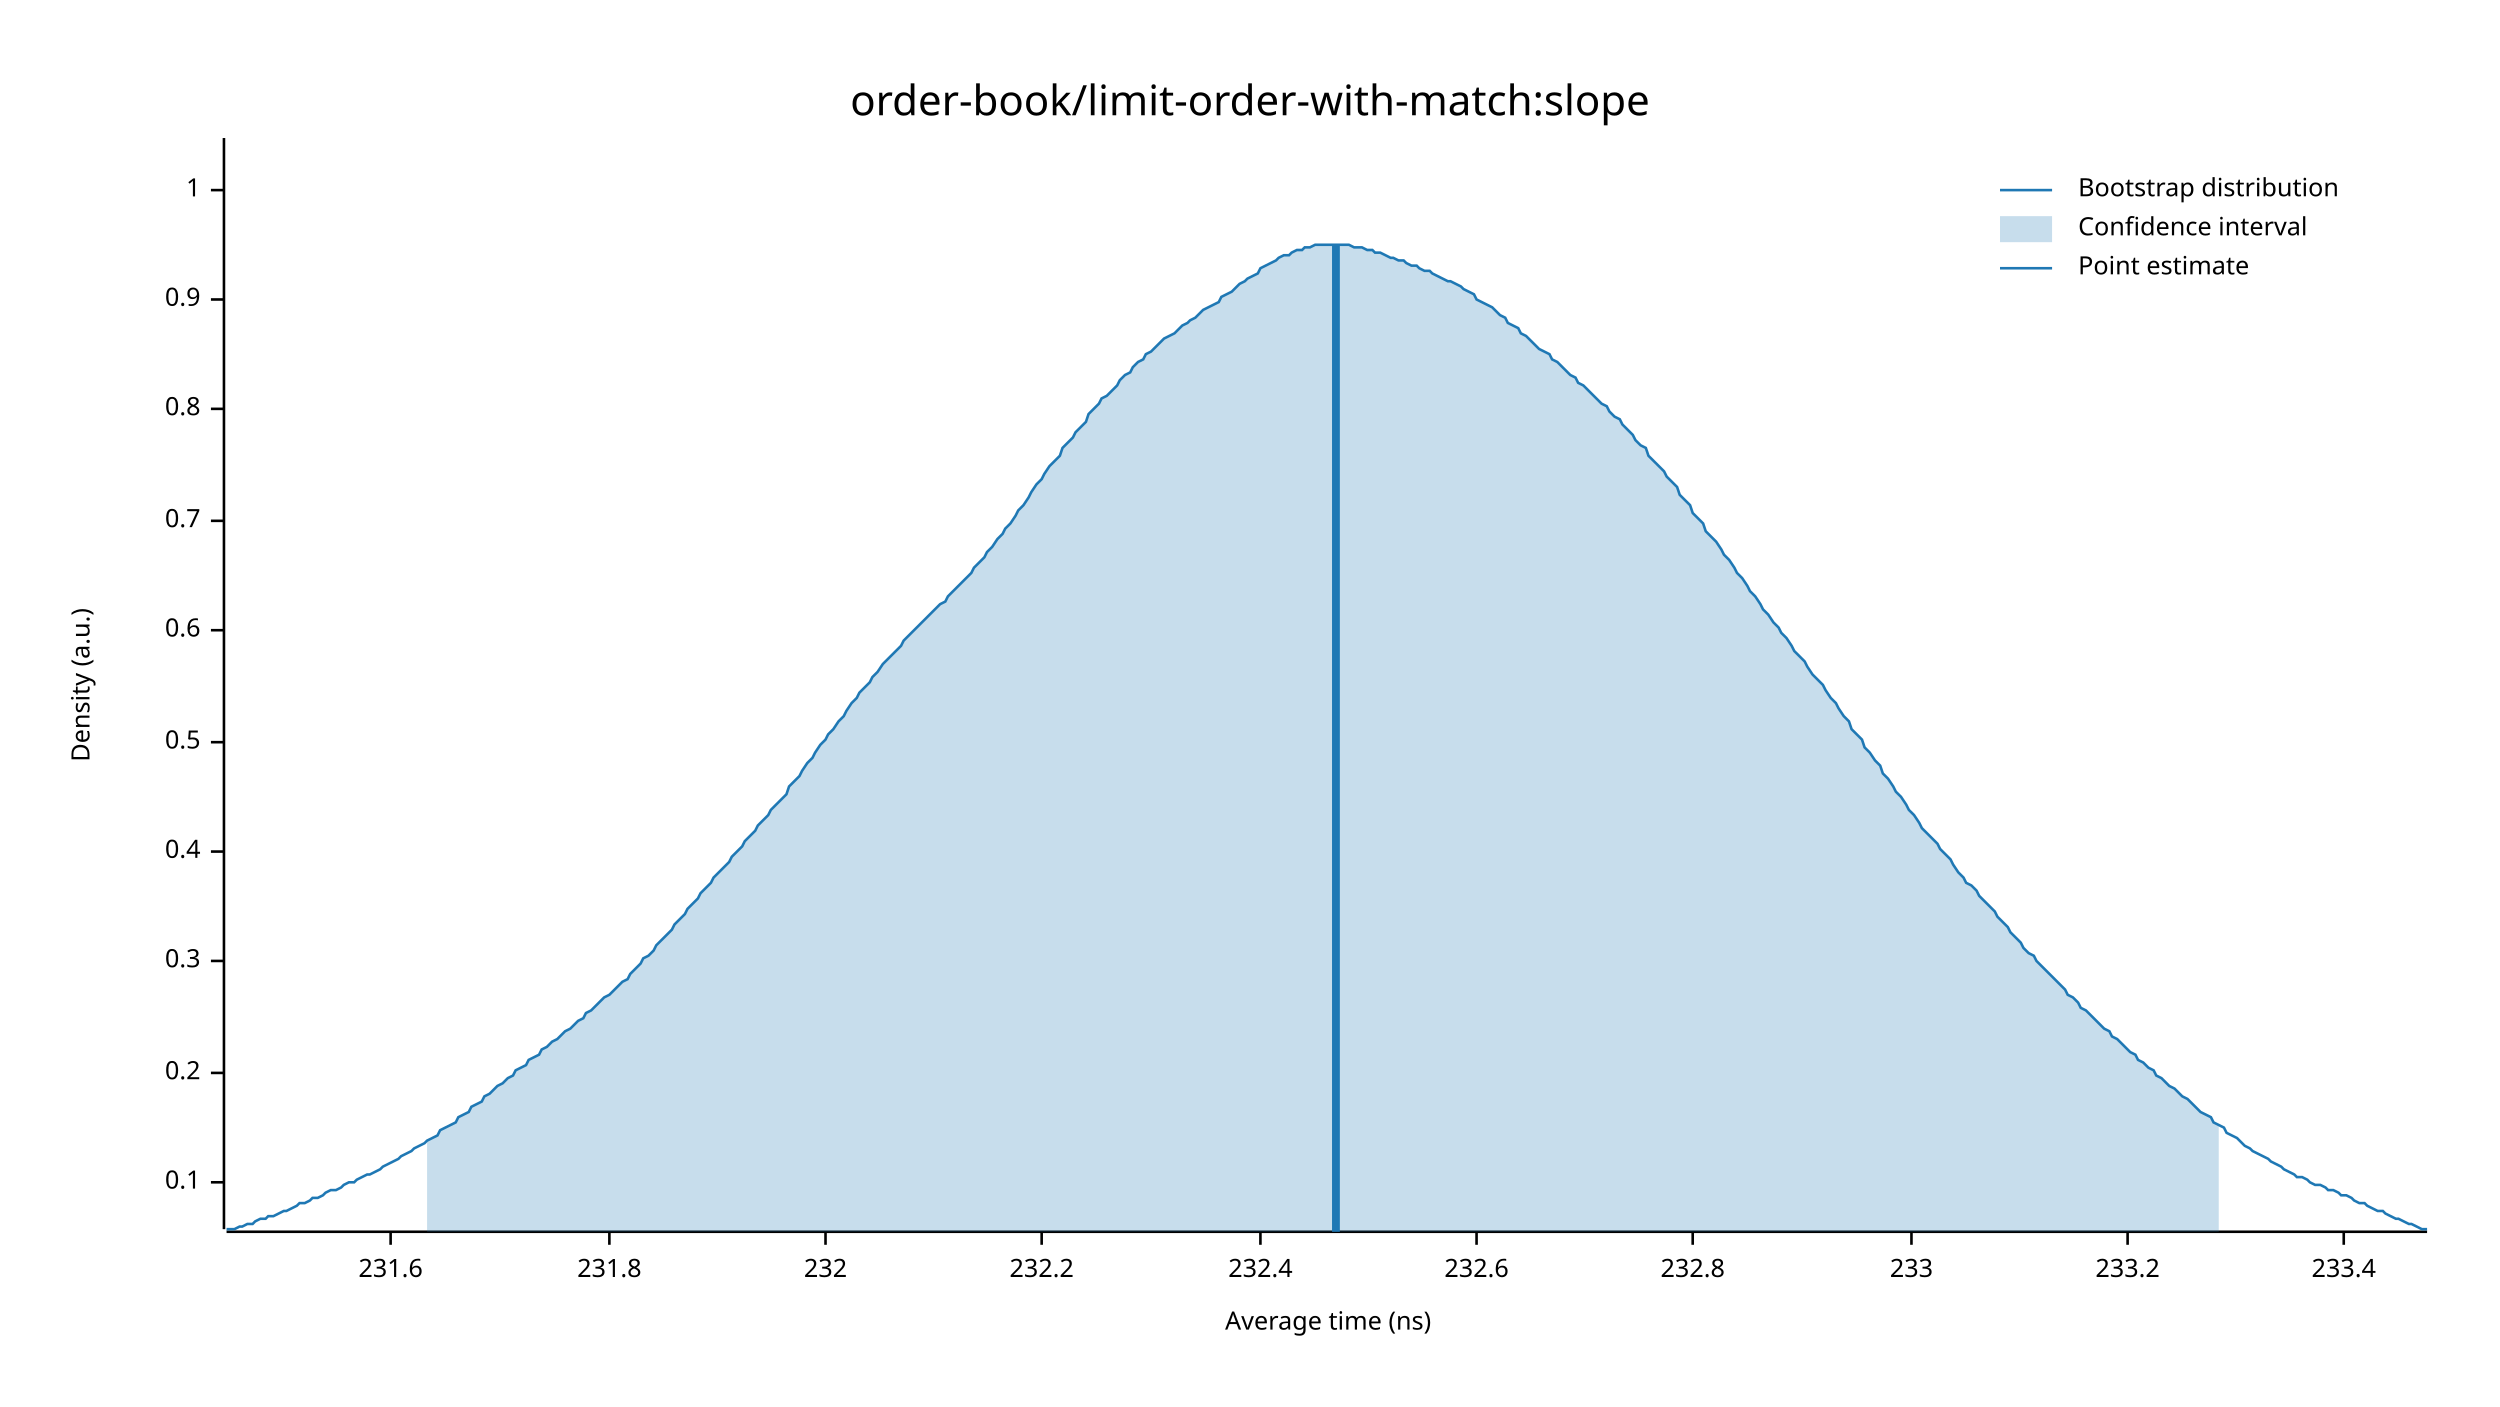
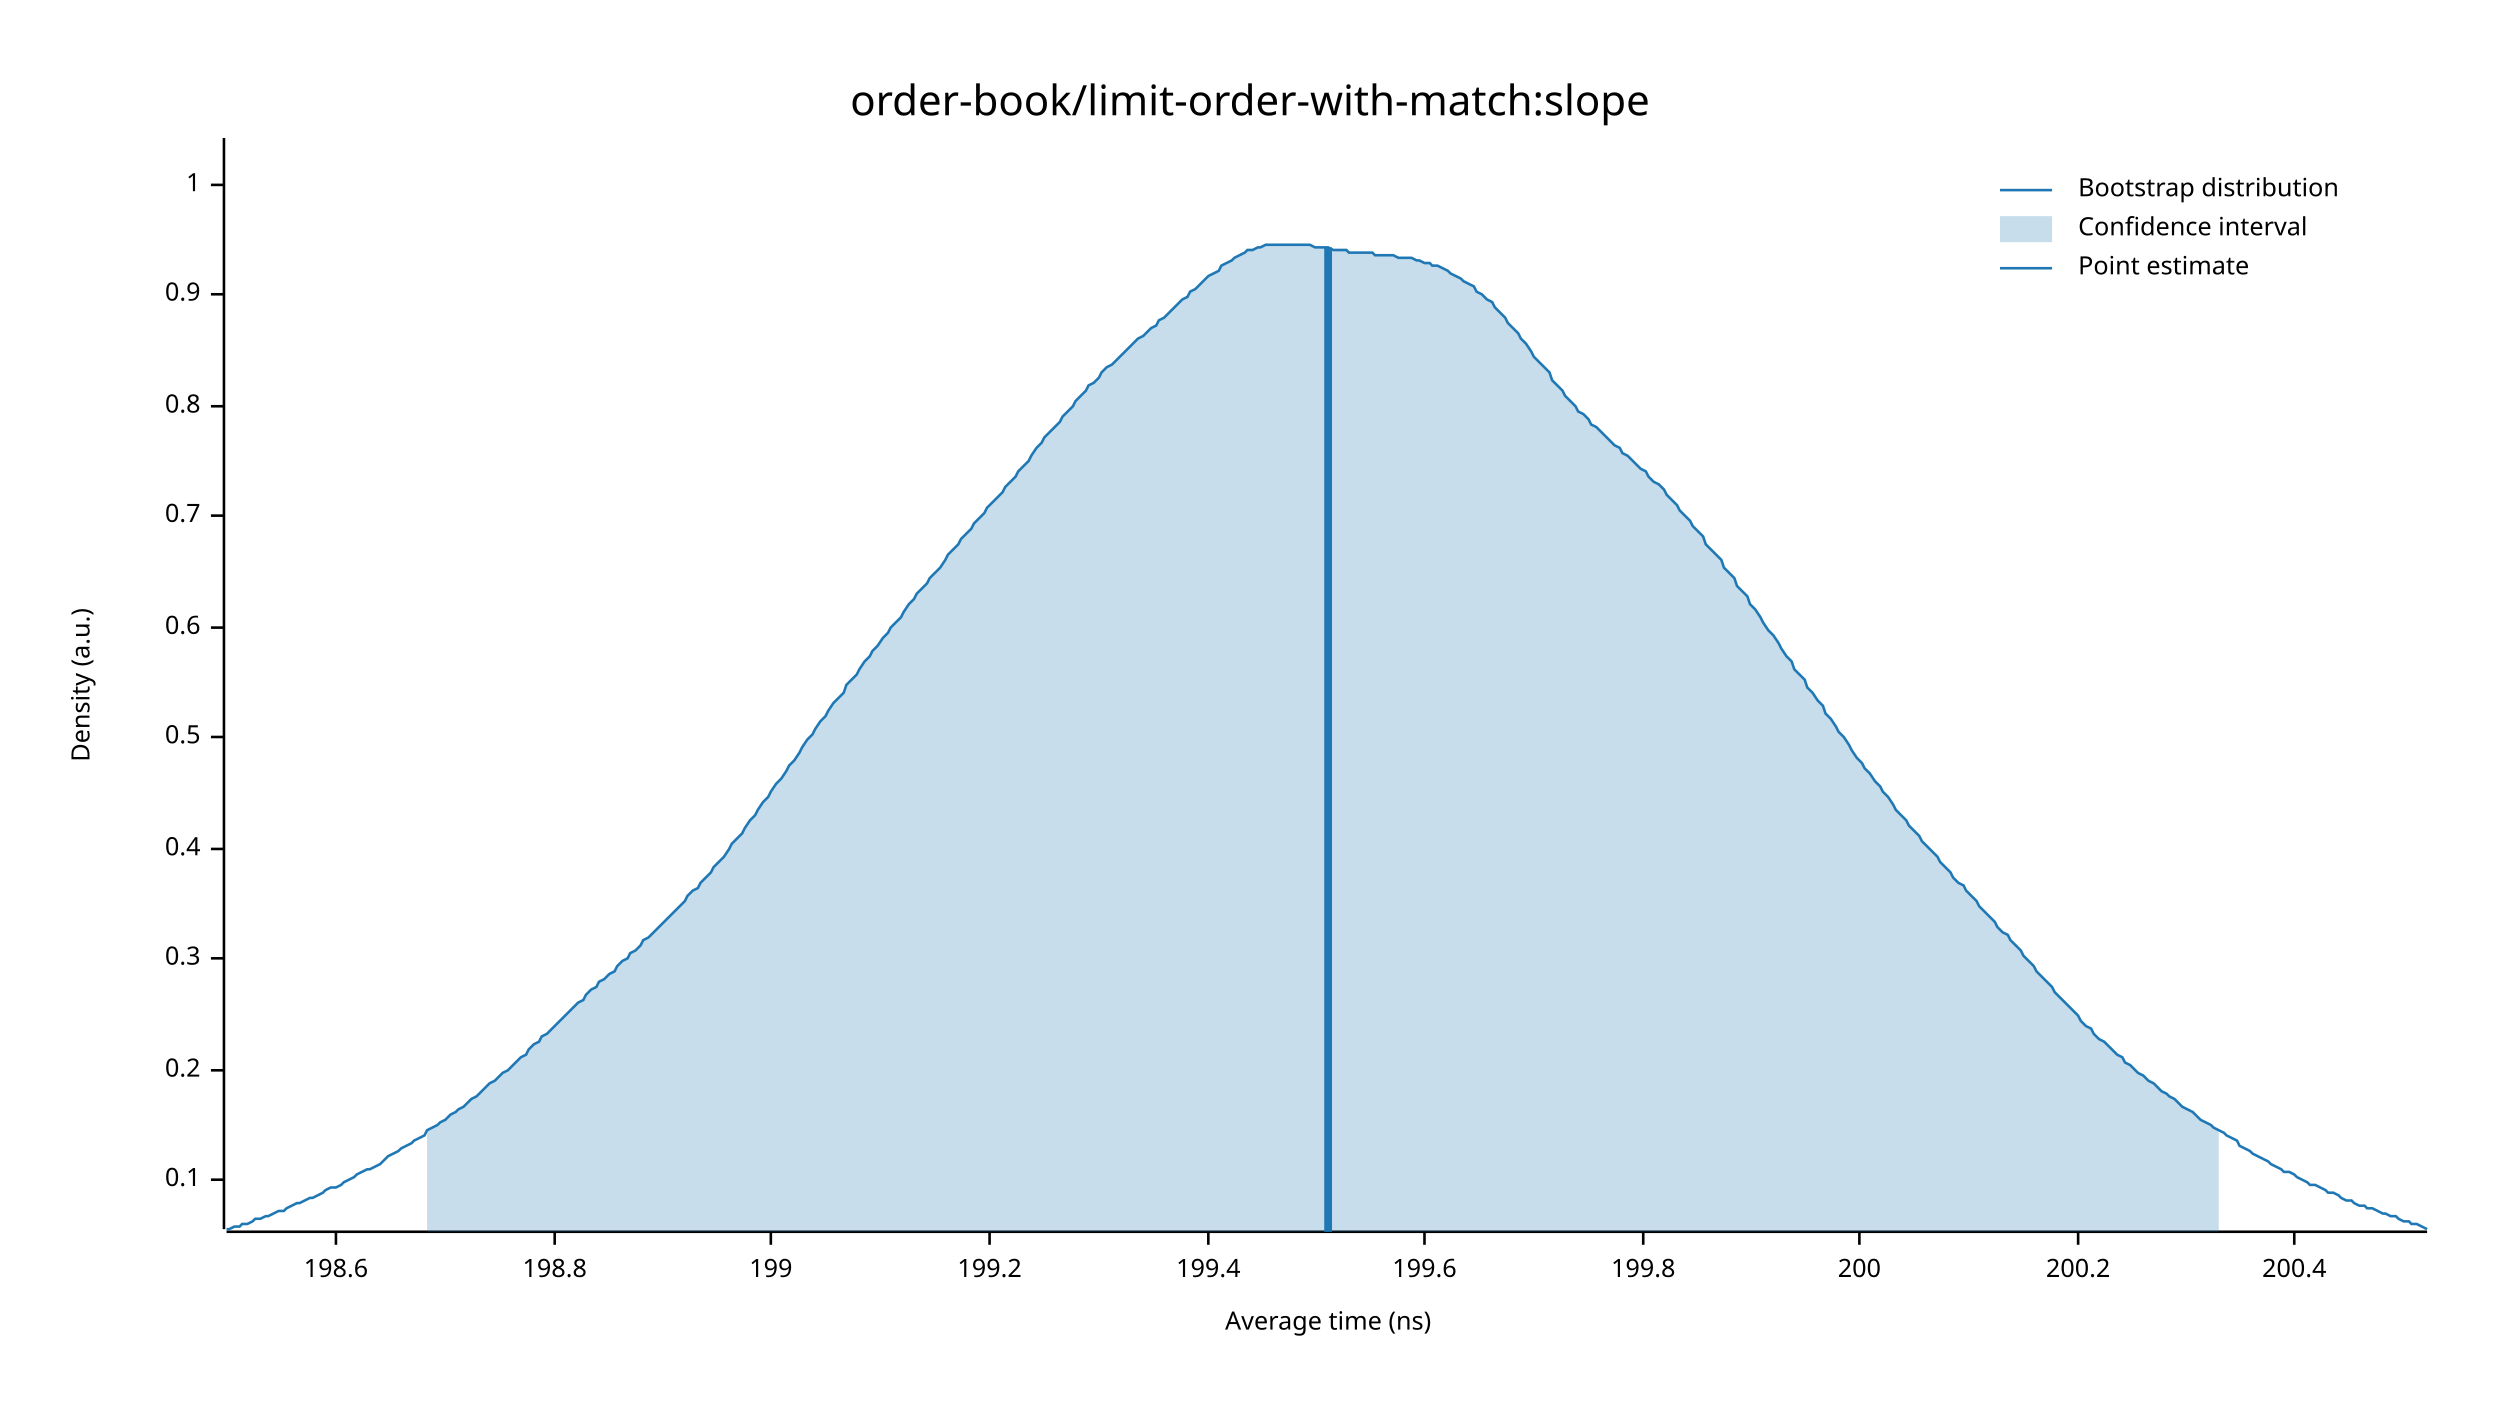
<svg xmlns="http://www.w3.org/2000/svg" width="960" height="540" viewBox="0 0 960 540">
  <text x="480" y="32" dy="0.76em" text-anchor="middle" font-family="sans-serif" font-size="16.129" opacity="1" fill="#000000">
order-book/limit-order-with-match:slope
</text>
  <text x="27" y="263" dy="0.76em" text-anchor="middle" font-family="sans-serif" font-size="9.677" opacity="1" fill="#000000" transform="rotate(270, 27, 263)">
Density (a.u.)
</text>
  <text x="510" y="513" dy="-0.5ex" text-anchor="middle" font-family="sans-serif" font-size="9.677" opacity="1" fill="#000000">
Average time (ns)
</text>
  <polyline fill="none" opacity="1" stroke="#000000" stroke-width="1" points="86,53 86,472 " />
-   <text x="77" y="454" dy="0.5ex" text-anchor="end" font-family="sans-serif" font-size="9.677" opacity="1" fill="#000000">
+   <text x="77" y="453" dy="0.5ex" text-anchor="end" font-family="sans-serif" font-size="9.677" opacity="1" fill="#000000">
0.1
</text>
-   <polyline fill="none" opacity="1" stroke="#000000" stroke-width="1" points="81,454 86,454 " />
-   <text x="77" y="412" dy="0.5ex" text-anchor="end" font-family="sans-serif" font-size="9.677" opacity="1" fill="#000000">
+   <polyline fill="none" opacity="1" stroke="#000000" stroke-width="1" points="81,453 86,453 " />
+   <text x="77" y="411" dy="0.5ex" text-anchor="end" font-family="sans-serif" font-size="9.677" opacity="1" fill="#000000">
0.2
</text>
-   <polyline fill="none" opacity="1" stroke="#000000" stroke-width="1" points="81,412 86,412 " />
-   <text x="77" y="369" dy="0.5ex" text-anchor="end" font-family="sans-serif" font-size="9.677" opacity="1" fill="#000000">
+   <polyline fill="none" opacity="1" stroke="#000000" stroke-width="1" points="81,411 86,411 " />
+   <text x="77" y="368" dy="0.5ex" text-anchor="end" font-family="sans-serif" font-size="9.677" opacity="1" fill="#000000">
0.3
</text>
-   <polyline fill="none" opacity="1" stroke="#000000" stroke-width="1" points="81,369 86,369 " />
-   <text x="77" y="327" dy="0.5ex" text-anchor="end" font-family="sans-serif" font-size="9.677" opacity="1" fill="#000000">
+   <polyline fill="none" opacity="1" stroke="#000000" stroke-width="1" points="81,368 86,368 " />
+   <text x="77" y="326" dy="0.5ex" text-anchor="end" font-family="sans-serif" font-size="9.677" opacity="1" fill="#000000">
0.4
</text>
-   <polyline fill="none" opacity="1" stroke="#000000" stroke-width="1" points="81,327 86,327 " />
-   <text x="77" y="285" dy="0.5ex" text-anchor="end" font-family="sans-serif" font-size="9.677" opacity="1" fill="#000000">
+   <polyline fill="none" opacity="1" stroke="#000000" stroke-width="1" points="81,326 86,326 " />
+   <text x="77" y="283" dy="0.5ex" text-anchor="end" font-family="sans-serif" font-size="9.677" opacity="1" fill="#000000">
0.5
</text>
-   <polyline fill="none" opacity="1" stroke="#000000" stroke-width="1" points="81,285 86,285 " />
-   <text x="77" y="242" dy="0.5ex" text-anchor="end" font-family="sans-serif" font-size="9.677" opacity="1" fill="#000000">
+   <polyline fill="none" opacity="1" stroke="#000000" stroke-width="1" points="81,283 86,283 " />
+   <text x="77" y="241" dy="0.5ex" text-anchor="end" font-family="sans-serif" font-size="9.677" opacity="1" fill="#000000">
0.6
</text>
-   <polyline fill="none" opacity="1" stroke="#000000" stroke-width="1" points="81,242 86,242 " />
-   <text x="77" y="200" dy="0.5ex" text-anchor="end" font-family="sans-serif" font-size="9.677" opacity="1" fill="#000000">
+   <polyline fill="none" opacity="1" stroke="#000000" stroke-width="1" points="81,241 86,241 " />
+   <text x="77" y="198" dy="0.5ex" text-anchor="end" font-family="sans-serif" font-size="9.677" opacity="1" fill="#000000">
0.7
</text>
-   <polyline fill="none" opacity="1" stroke="#000000" stroke-width="1" points="81,200 86,200 " />
-   <text x="77" y="157" dy="0.5ex" text-anchor="end" font-family="sans-serif" font-size="9.677" opacity="1" fill="#000000">
+   <polyline fill="none" opacity="1" stroke="#000000" stroke-width="1" points="81,198 86,198 " />
+   <text x="77" y="156" dy="0.5ex" text-anchor="end" font-family="sans-serif" font-size="9.677" opacity="1" fill="#000000">
0.8
</text>
-   <polyline fill="none" opacity="1" stroke="#000000" stroke-width="1" points="81,157 86,157 " />
-   <text x="77" y="115" dy="0.5ex" text-anchor="end" font-family="sans-serif" font-size="9.677" opacity="1" fill="#000000">
+   <polyline fill="none" opacity="1" stroke="#000000" stroke-width="1" points="81,156 86,156 " />
+   <text x="77" y="113" dy="0.5ex" text-anchor="end" font-family="sans-serif" font-size="9.677" opacity="1" fill="#000000">
0.9
</text>
-   <polyline fill="none" opacity="1" stroke="#000000" stroke-width="1" points="81,115 86,115 " />
-   <text x="77" y="73" dy="0.5ex" text-anchor="end" font-family="sans-serif" font-size="9.677" opacity="1" fill="#000000">
+   <polyline fill="none" opacity="1" stroke="#000000" stroke-width="1" points="81,113 86,113 " />
+   <text x="77" y="71" dy="0.5ex" text-anchor="end" font-family="sans-serif" font-size="9.677" opacity="1" fill="#000000">
1
</text>
-   <polyline fill="none" opacity="1" stroke="#000000" stroke-width="1" points="81,73 86,73 " />
+   <polyline fill="none" opacity="1" stroke="#000000" stroke-width="1" points="81,71 86,71 " />
  <polyline fill="none" opacity="1" stroke="#000000" stroke-width="1" points="87,473 932,473 " />
-   <text x="150" y="483" dy="0.76em" text-anchor="middle" font-family="sans-serif" font-size="9.677" opacity="1" fill="#000000">
- 231.6
+   <text x="129" y="483" dy="0.76em" text-anchor="middle" font-family="sans-serif" font-size="9.677" opacity="1" fill="#000000">
+ 198.6
</text>
-   <polyline fill="none" opacity="1" stroke="#000000" stroke-width="1" points="150,473 150,478 " />
-   <text x="234" y="483" dy="0.76em" text-anchor="middle" font-family="sans-serif" font-size="9.677" opacity="1" fill="#000000">
- 231.8
+   <polyline fill="none" opacity="1" stroke="#000000" stroke-width="1" points="129,473 129,478 " />
+   <text x="213" y="483" dy="0.76em" text-anchor="middle" font-family="sans-serif" font-size="9.677" opacity="1" fill="#000000">
+ 198.8
</text>
-   <polyline fill="none" opacity="1" stroke="#000000" stroke-width="1" points="234,473 234,478 " />
-   <text x="317" y="483" dy="0.76em" text-anchor="middle" font-family="sans-serif" font-size="9.677" opacity="1" fill="#000000">
- 232
+   <polyline fill="none" opacity="1" stroke="#000000" stroke-width="1" points="213,473 213,478 " />
+   <text x="296" y="483" dy="0.76em" text-anchor="middle" font-family="sans-serif" font-size="9.677" opacity="1" fill="#000000">
+ 199
</text>
-   <polyline fill="none" opacity="1" stroke="#000000" stroke-width="1" points="317,473 317,478 " />
-   <text x="400" y="483" dy="0.76em" text-anchor="middle" font-family="sans-serif" font-size="9.677" opacity="1" fill="#000000">
- 232.2
+   <polyline fill="none" opacity="1" stroke="#000000" stroke-width="1" points="296,473 296,478 " />
+   <text x="380" y="483" dy="0.76em" text-anchor="middle" font-family="sans-serif" font-size="9.677" opacity="1" fill="#000000">
+ 199.2
</text>
-   <polyline fill="none" opacity="1" stroke="#000000" stroke-width="1" points="400,473 400,478 " />
-   <text x="484" y="483" dy="0.76em" text-anchor="middle" font-family="sans-serif" font-size="9.677" opacity="1" fill="#000000">
- 232.4
+   <polyline fill="none" opacity="1" stroke="#000000" stroke-width="1" points="380,473 380,478 " />
+   <text x="464" y="483" dy="0.76em" text-anchor="middle" font-family="sans-serif" font-size="9.677" opacity="1" fill="#000000">
+ 199.4
</text>
-   <polyline fill="none" opacity="1" stroke="#000000" stroke-width="1" points="484,473 484,478 " />
-   <text x="567" y="483" dy="0.76em" text-anchor="middle" font-family="sans-serif" font-size="9.677" opacity="1" fill="#000000">
- 232.6
+   <polyline fill="none" opacity="1" stroke="#000000" stroke-width="1" points="464,473 464,478 " />
+   <text x="547" y="483" dy="0.76em" text-anchor="middle" font-family="sans-serif" font-size="9.677" opacity="1" fill="#000000">
+ 199.6
</text>
-   <polyline fill="none" opacity="1" stroke="#000000" stroke-width="1" points="567,473 567,478 " />
-   <text x="650" y="483" dy="0.76em" text-anchor="middle" font-family="sans-serif" font-size="9.677" opacity="1" fill="#000000">
- 232.8
+   <polyline fill="none" opacity="1" stroke="#000000" stroke-width="1" points="547,473 547,478 " />
+   <text x="631" y="483" dy="0.76em" text-anchor="middle" font-family="sans-serif" font-size="9.677" opacity="1" fill="#000000">
+ 199.8
</text>
-   <polyline fill="none" opacity="1" stroke="#000000" stroke-width="1" points="650,473 650,478 " />
-   <text x="734" y="483" dy="0.76em" text-anchor="middle" font-family="sans-serif" font-size="9.677" opacity="1" fill="#000000">
- 233
+   <polyline fill="none" opacity="1" stroke="#000000" stroke-width="1" points="631,473 631,478 " />
+   <text x="714" y="483" dy="0.76em" text-anchor="middle" font-family="sans-serif" font-size="9.677" opacity="1" fill="#000000">
+ 200
</text>
-   <polyline fill="none" opacity="1" stroke="#000000" stroke-width="1" points="734,473 734,478 " />
-   <text x="817" y="483" dy="0.76em" text-anchor="middle" font-family="sans-serif" font-size="9.677" opacity="1" fill="#000000">
- 233.2
+   <polyline fill="none" opacity="1" stroke="#000000" stroke-width="1" points="714,473 714,478 " />
+   <text x="798" y="483" dy="0.76em" text-anchor="middle" font-family="sans-serif" font-size="9.677" opacity="1" fill="#000000">
+ 200.2
</text>
-   <polyline fill="none" opacity="1" stroke="#000000" stroke-width="1" points="817,473 817,478 " />
-   <text x="900" y="483" dy="0.76em" text-anchor="middle" font-family="sans-serif" font-size="9.677" opacity="1" fill="#000000">
- 233.4
+   <polyline fill="none" opacity="1" stroke="#000000" stroke-width="1" points="798,473 798,478 " />
+   <text x="881" y="483" dy="0.76em" text-anchor="middle" font-family="sans-serif" font-size="9.677" opacity="1" fill="#000000">
+ 200.4
</text>
-   <polyline fill="none" opacity="1" stroke="#000000" stroke-width="1" points="900,473 900,478 " />
-   <polyline fill="none" opacity="1" stroke="#1F78B4" stroke-width="1" points="87,472 88,472 90,472 92,471 93,471 95,470 97,470 98,469 100,468 102,468 103,467 105,467 107,466 109,465 110,465 112,464 114,463 115,462 117,462 119,461 120,460 122,460 124,459 125,458 127,457 129,457 131,456 132,455 134,454 136,454 137,453 139,452 141,451 142,451 144,450 146,449 147,448 149,447 151,446 153,445 154,444 156,443 158,442 159,441 161,440 163,439 164,438 166,437 168,436 169,434 171,433 173,432 175,431 176,429 178,428 180,427 181,425 183,424 185,423 186,421 188,420 190,418 191,417 193,416 195,414 197,413 198,411 200,410 202,409 203,407 205,406 207,405 208,403 210,402 212,400 214,399 215,398 217,396 219,395 220,394 222,392 224,391 225,389 227,388 229,386 230,385 232,383 234,382 236,380 237,379 239,377 241,376 242,374 244,372 246,370 247,368 249,367 251,365 252,363 254,361 256,359 258,357 259,355 261,353 263,351 264,349 266,347 268,345 269,343 271,341 273,339 274,337 276,335 278,333 280,331 281,329 283,327 285,325 286,323 288,321 290,319 291,317 293,315 295,313 296,311 298,309 300,307 302,305 303,302 305,300 307,298 308,296 310,293 312,291 313,289 315,286 317,284 318,282 320,280 322,277 324,275 325,273 327,270 329,268 330,266 332,264 334,262 335,260 337,258 339,255 341,253 342,252 344,250 346,248 347,246 349,244 351,242 352,241 354,239 356,237 357,236 359,234 361,232 363,231 364,229 366,227 368,225 369,224 371,222 373,220 374,218 376,216 378,214 379,212 381,210 383,207 385,205 386,203 388,201 390,198 391,196 393,194 395,191 396,189 398,186 400,184 401,182 403,179 405,177 407,175 408,172 410,170 412,168 413,166 415,164 417,162 418,159 420,157 422,155 423,153 425,152 427,150 429,148 430,146 432,144 434,143 435,141 437,139 439,138 440,136 442,135 444,133 445,132 447,130 449,129 451,128 452,127 454,125 456,124 457,123 459,122 461,120 462,119 464,118 466,117 468,116 469,114 471,113 473,112 474,111 476,109 478,108 479,107 481,106 483,105 484,103 486,102 488,101 490,100 491,99 493,98 495,98 496,97 498,96 500,96 501,95 503,95 505,94 506,94 508,94 510,94 512,94 513,94 515,94 517,94 518,94 520,95 522,95 523,95 525,96 527,96 528,97 530,97 532,98 534,99 535,99 537,100 539,100 540,101 542,102 544,102 545,103 547,104 549,104 550,105 552,106 554,107 556,108 557,108 559,109 561,110 562,111 564,112 566,113 567,115 569,116 571,117 573,118 574,119 576,121 578,122 579,124 581,125 583,126 584,128 586,129 588,131 589,132 591,134 593,135 595,136 596,138 598,139 600,141 601,142 603,144 605,145 606,147 608,148 610,150 611,151 613,153 615,155 617,156 618,158 620,160 622,161 623,163 625,165 627,167 628,169 630,171 632,172 633,175 635,177 637,179 639,181 640,183 642,185 644,187 645,190 647,192 649,194 650,197 652,199 654,201 655,204 657,206 659,208 661,211 662,213 664,215 666,218 667,220 669,222 671,225 672,227 674,229 676,232 677,234 679,236 681,239 683,241 684,243 686,245 688,248 689,250 691,252 693,254 694,256 696,259 698,261 700,263 701,265 703,268 705,270 706,272 708,275 710,277 711,280 713,282 715,284 716,287 718,289 720,292 722,294 723,297 725,299 727,302 728,304 730,306 732,309 733,311 735,313 737,316 738,318 740,320 742,322 744,324 745,326 747,328 749,330 750,332 752,335 754,337 755,339 757,340 759,342 760,344 762,346 764,348 766,350 767,352 769,354 771,356 772,358 774,360 776,362 777,364 779,366 781,367 782,369 784,371 786,373 788,375 789,376 791,378 793,380 794,382 796,383 798,385 799,387 801,388 803,390 804,391 806,393 808,395 810,396 811,398 813,399 815,401 816,402 818,404 820,405 821,407 823,408 825,410 827,411 828,413 830,414 832,416 833,417 835,418 837,420 838,421 840,422 842,424 843,425 845,427 847,428 849,429 850,431 852,432 854,433 855,435 857,436 859,437 860,438 862,440 864,441 865,442 867,443 869,444 871,445 872,446 874,447 876,448 877,449 879,450 881,451 882,452 884,452 886,453 887,454 889,455 891,455 893,456 894,457 896,457 898,458 899,459 901,459 903,460 904,461 906,462 908,462 909,463 911,464 913,465 915,465 916,466 918,467 920,468 921,468 923,469 925,470 926,470 928,471 930,472 932,472 " />
-   <polygon opacity="0.25" fill="#1F78B4" points="164,438 166,437 168,436 169,434 171,433 173,432 175,431 176,429 178,428 180,427 181,425 183,424 185,423 186,421 188,420 190,418 191,417 193,416 195,414 197,413 198,411 200,410 202,409 203,407 205,406 207,405 208,403 210,402 212,400 214,399 215,398 217,396 219,395 220,394 222,392 224,391 225,389 227,388 229,386 230,385 232,383 234,382 236,380 237,379 239,377 241,376 242,374 244,372 246,370 247,368 249,367 251,365 252,363 254,361 256,359 258,357 259,355 261,353 263,351 264,349 266,347 268,345 269,343 271,341 273,339 274,337 276,335 278,333 280,331 281,329 283,327 285,325 286,323 288,321 290,319 291,317 293,315 295,313 296,311 298,309 300,307 302,305 303,302 305,300 307,298 308,296 310,293 312,291 313,289 315,286 317,284 318,282 320,280 322,277 324,275 325,273 327,270 329,268 330,266 332,264 334,262 335,260 337,258 339,255 341,253 342,252 344,250 346,248 347,246 349,244 351,242 352,241 354,239 356,237 357,236 359,234 361,232 363,231 364,229 366,227 368,225 369,224 371,222 373,220 374,218 376,216 378,214 379,212 381,210 383,207 385,205 386,203 388,201 390,198 391,196 393,194 395,191 396,189 398,186 400,184 401,182 403,179 405,177 407,175 408,172 410,170 412,168 413,166 415,164 417,162 418,159 420,157 422,155 423,153 425,152 427,150 429,148 430,146 432,144 434,143 435,141 437,139 439,138 440,136 442,135 444,133 445,132 447,130 449,129 451,128 452,127 454,125 456,124 457,123 459,122 461,120 462,119 464,118 466,117 468,116 469,114 471,113 473,112 474,111 476,109 478,108 479,107 481,106 483,105 484,103 486,102 488,101 490,100 491,99 493,98 495,98 496,97 498,96 500,96 501,95 503,95 505,94 506,94 508,94 510,94 512,94 513,94 515,94 517,94 518,94 520,95 522,95 523,95 525,96 527,96 528,97 530,97 532,98 534,99 535,99 537,100 539,100 540,101 542,102 544,102 545,103 547,104 549,104 550,105 552,106 554,107 556,108 557,108 559,109 561,110 562,111 564,112 566,113 567,115 569,116 571,117 573,118 574,119 576,121 578,122 579,124 581,125 583,126 584,128 586,129 588,131 589,132 591,134 593,135 595,136 596,138 598,139 600,141 601,142 603,144 605,145 606,147 608,148 610,150 611,151 613,153 615,155 617,156 618,158 620,160 622,161 623,163 625,165 627,167 628,169 630,171 632,172 633,175 635,177 637,179 639,181 640,183 642,185 644,187 645,190 647,192 649,194 650,197 652,199 654,201 655,204 657,206 659,208 661,211 662,213 664,215 666,218 667,220 669,222 671,225 672,227 674,229 676,232 677,234 679,236 681,239 683,241 684,243 686,245 688,248 689,250 691,252 693,254 694,256 696,259 698,261 700,263 701,265 703,268 705,270 706,272 708,275 710,277 711,280 713,282 715,284 716,287 718,289 720,292 722,294 723,297 725,299 727,302 728,304 730,306 732,309 733,311 735,313 737,316 738,318 740,320 742,322 744,324 745,326 747,328 749,330 750,332 752,335 754,337 755,339 757,340 759,342 760,344 762,346 764,348 766,350 767,352 769,354 771,356 772,358 774,360 776,362 777,364 779,366 781,367 782,369 784,371 786,373 788,375 789,376 791,378 793,380 794,382 796,383 798,385 799,387 801,388 803,390 804,391 806,393 808,395 810,396 811,398 813,399 815,401 816,402 818,404 820,405 821,407 823,408 825,410 827,411 828,413 830,414 832,416 833,417 835,418 837,420 838,421 840,422 842,424 843,425 845,427 847,428 849,429 850,431 852,432 852,473 164,473 " />
-   <polyline fill="none" opacity="1" stroke="#1F78B4" stroke-width="3" points="513,473 513,94 " />
+   <polyline fill="none" opacity="1" stroke="#000000" stroke-width="1" points="881,473 881,478 " />
+   <polyline fill="none" opacity="1" stroke="#1F78B4" stroke-width="1" points="87,472 88,472 90,471 92,471 93,470 95,470 97,469 98,468 100,468 102,467 103,467 105,466 107,465 109,465 110,464 112,463 114,462 115,462 117,461 119,460 120,460 122,459 124,458 125,457 127,456 129,456 131,455 132,454 134,453 136,452 137,451 139,450 141,449 142,449 144,448 146,447 147,446 149,444 151,443 153,442 154,441 156,440 158,439 159,438 161,437 163,436 164,434 166,433 168,432 169,431 171,430 173,428 175,427 176,426 178,425 180,423 181,422 183,421 185,419 186,418 188,416 190,415 191,414 193,412 195,411 197,409 198,408 200,406 202,405 203,403 205,401 207,400 208,398 210,397 212,395 214,393 215,392 217,390 219,388 220,387 222,385 224,384 225,382 227,380 229,379 230,377 232,376 234,374 236,373 237,371 239,369 241,368 242,366 244,365 246,363 247,361 249,360 251,358 252,357 254,355 256,353 258,351 259,350 261,348 263,346 264,344 266,342 268,341 269,339 271,337 273,335 274,333 276,331 278,329 280,326 281,324 283,322 285,320 286,318 288,315 290,313 291,311 293,308 295,306 296,304 298,301 300,299 302,296 303,294 305,292 307,289 308,287 310,284 312,282 313,280 315,277 317,275 318,273 320,270 322,268 324,266 325,263 327,261 329,259 330,257 332,254 334,252 335,250 337,248 339,245 341,243 342,241 344,239 346,237 347,235 349,232 351,230 352,228 354,226 356,224 357,222 359,220 361,218 363,215 364,213 366,211 368,209 369,207 371,205 373,203 374,201 376,199 378,197 379,195 381,193 383,191 385,189 386,187 388,185 390,183 391,181 393,179 395,177 396,175 398,172 400,170 401,168 403,166 405,164 407,162 408,160 410,158 412,156 413,154 415,152 417,150 418,148 420,147 422,145 423,143 425,141 427,140 429,138 430,137 432,135 434,133 435,132 437,130 439,129 440,128 442,126 444,125 445,123 447,122 449,120 451,118 452,117 454,115 456,114 457,112 459,111 461,109 462,108 464,106 466,105 468,104 469,102 471,101 473,100 474,99 476,98 478,97 479,96 481,96 483,95 484,95 486,94 488,94 490,94 491,94 493,94 495,94 496,94 498,94 500,94 501,94 503,94 505,95 506,95 508,95 510,95 512,96 513,96 515,96 517,96 518,97 520,97 522,97 523,97 525,97 527,97 528,98 530,98 532,98 534,98 535,98 537,99 539,99 540,99 542,99 544,100 545,100 547,101 549,101 550,102 552,102 554,103 556,104 557,105 559,106 561,107 562,108 564,109 566,110 567,112 569,113 571,115 573,116 574,118 576,120 578,122 579,124 581,126 583,128 584,130 586,132 588,135 589,137 591,139 593,141 595,143 596,146 598,148 600,150 601,152 603,154 605,156 606,158 608,159 610,161 611,163 613,164 615,166 617,168 618,169 620,171 622,172 623,174 625,175 627,177 628,178 630,180 632,181 633,183 635,185 637,186 639,188 640,190 642,192 644,194 645,196 647,198 649,200 650,202 652,204 654,206 655,209 657,211 659,213 661,215 662,218 664,220 666,222 667,225 669,227 671,229 672,232 674,234 676,237 677,239 679,242 681,244 683,247 684,249 686,252 688,254 689,257 691,259 693,261 694,264 696,266 698,269 700,271 701,274 703,276 705,279 706,281 708,283 710,286 711,288 713,291 715,293 716,295 718,297 720,300 722,302 723,304 725,306 727,309 728,311 730,313 732,315 733,317 735,319 737,321 738,323 740,325 742,327 744,329 745,331 747,333 749,335 750,337 752,339 754,340 755,342 757,344 759,346 760,348 762,350 764,352 766,354 767,356 769,358 771,359 772,361 774,363 776,365 777,367 779,369 781,371 782,373 784,375 786,377 788,379 789,381 791,383 793,385 794,386 796,388 798,390 799,392 801,394 803,395 804,397 806,399 808,400 810,402 811,403 813,405 815,406 816,408 818,409 820,411 821,412 823,413 825,415 827,416 828,417 830,419 832,420 833,421 835,422 837,424 838,425 840,426 842,427 843,428 845,430 847,431 849,432 850,433 852,434 854,435 855,436 857,437 859,438 860,440 862,441 864,442 865,443 867,444 869,445 871,446 872,447 874,448 876,449 877,450 879,450 881,451 882,452 884,453 886,454 887,455 889,455 891,456 893,457 894,458 896,458 898,459 899,460 901,461 903,461 904,462 906,463 908,463 909,464 911,464 913,465 915,466 916,466 918,467 920,467 921,468 923,469 925,469 926,470 928,470 930,471 932,472 " />
+   <polygon opacity="0.25" fill="#1F78B4" points="164,434 166,433 168,432 169,431 171,430 173,428 175,427 176,426 178,425 180,423 181,422 183,421 185,419 186,418 188,416 190,415 191,414 193,412 195,411 197,409 198,408 200,406 202,405 203,403 205,401 207,400 208,398 210,397 212,395 214,393 215,392 217,390 219,388 220,387 222,385 224,384 225,382 227,380 229,379 230,377 232,376 234,374 236,373 237,371 239,369 241,368 242,366 244,365 246,363 247,361 249,360 251,358 252,357 254,355 256,353 258,351 259,350 261,348 263,346 264,344 266,342 268,341 269,339 271,337 273,335 274,333 276,331 278,329 280,326 281,324 283,322 285,320 286,318 288,315 290,313 291,311 293,308 295,306 296,304 298,301 300,299 302,296 303,294 305,292 307,289 308,287 310,284 312,282 313,280 315,277 317,275 318,273 320,270 322,268 324,266 325,263 327,261 329,259 330,257 332,254 334,252 335,250 337,248 339,245 341,243 342,241 344,239 346,237 347,235 349,232 351,230 352,228 354,226 356,224 357,222 359,220 361,218 363,215 364,213 366,211 368,209 369,207 371,205 373,203 374,201 376,199 378,197 379,195 381,193 383,191 385,189 386,187 388,185 390,183 391,181 393,179 395,177 396,175 398,172 400,170 401,168 403,166 405,164 407,162 408,160 410,158 412,156 413,154 415,152 417,150 418,148 420,147 422,145 423,143 425,141 427,140 429,138 430,137 432,135 434,133 435,132 437,130 439,129 440,128 442,126 444,125 445,123 447,122 449,120 451,118 452,117 454,115 456,114 457,112 459,111 461,109 462,108 464,106 466,105 468,104 469,102 471,101 473,100 474,99 476,98 478,97 479,96 481,96 483,95 484,95 486,94 488,94 490,94 491,94 493,94 495,94 496,94 498,94 500,94 501,94 503,94 505,95 506,95 508,95 510,95 512,96 513,96 515,96 517,96 518,97 520,97 522,97 523,97 525,97 527,97 528,98 530,98 532,98 534,98 535,98 537,99 539,99 540,99 542,99 544,100 545,100 547,101 549,101 550,102 552,102 554,103 556,104 557,105 559,106 561,107 562,108 564,109 566,110 567,112 569,113 571,115 573,116 574,118 576,120 578,122 579,124 581,126 583,128 584,130 586,132 588,135 589,137 591,139 593,141 595,143 596,146 598,148 600,150 601,152 603,154 605,156 606,158 608,159 610,161 611,163 613,164 615,166 617,168 618,169 620,171 622,172 623,174 625,175 627,177 628,178 630,180 632,181 633,183 635,185 637,186 639,188 640,190 642,192 644,194 645,196 647,198 649,200 650,202 652,204 654,206 655,209 657,211 659,213 661,215 662,218 664,220 666,222 667,225 669,227 671,229 672,232 674,234 676,237 677,239 679,242 681,244 683,247 684,249 686,252 688,254 689,257 691,259 693,261 694,264 696,266 698,269 700,271 701,274 703,276 705,279 706,281 708,283 710,286 711,288 713,291 715,293 716,295 718,297 720,300 722,302 723,304 725,306 727,309 728,311 730,313 732,315 733,317 735,319 737,321 738,323 740,325 742,327 744,329 745,331 747,333 749,335 750,337 752,339 754,340 755,342 757,344 759,346 760,348 762,350 764,352 766,354 767,356 769,358 771,359 772,361 774,363 776,365 777,367 779,369 781,371 782,373 784,375 786,377 788,379 789,381 791,383 793,385 794,386 796,388 798,390 799,392 801,394 803,395 804,397 806,399 808,400 810,402 811,403 813,405 815,406 816,408 818,409 820,411 821,412 823,413 825,415 827,416 828,417 830,419 832,420 833,421 835,422 837,424 838,425 840,426 842,427 843,428 845,430 847,431 849,432 850,433 852,434 852,473 164,473 " />
+   <polyline fill="none" opacity="1" stroke="#1F78B4" stroke-width="3" points="510,473 510,95 " />
  <text x="798" y="68" dy="0.76em" text-anchor="start" font-family="sans-serif" font-size="9.677" opacity="1" fill="#000000">
Bootstrap distribution
</text>
  <text x="798" y="83" dy="0.76em" text-anchor="start" font-family="sans-serif" font-size="9.677" opacity="1" fill="#000000">
Confidence interval
</text>
  <text x="798" y="98" dy="0.76em" text-anchor="start" font-family="sans-serif" font-size="9.677" opacity="1" fill="#000000">
Point estimate
</text>
  <polyline fill="none" opacity="1" stroke="#1F78B4" stroke-width="1" points="768,73 788,73 " />
  <rect x="768" y="83" width="20" height="10" opacity="0.25" fill="#1F78B4" stroke="none" />
  <polyline fill="none" opacity="1" stroke="#1F78B4" stroke-width="1" points="768,103 788,103 " />
</svg>
